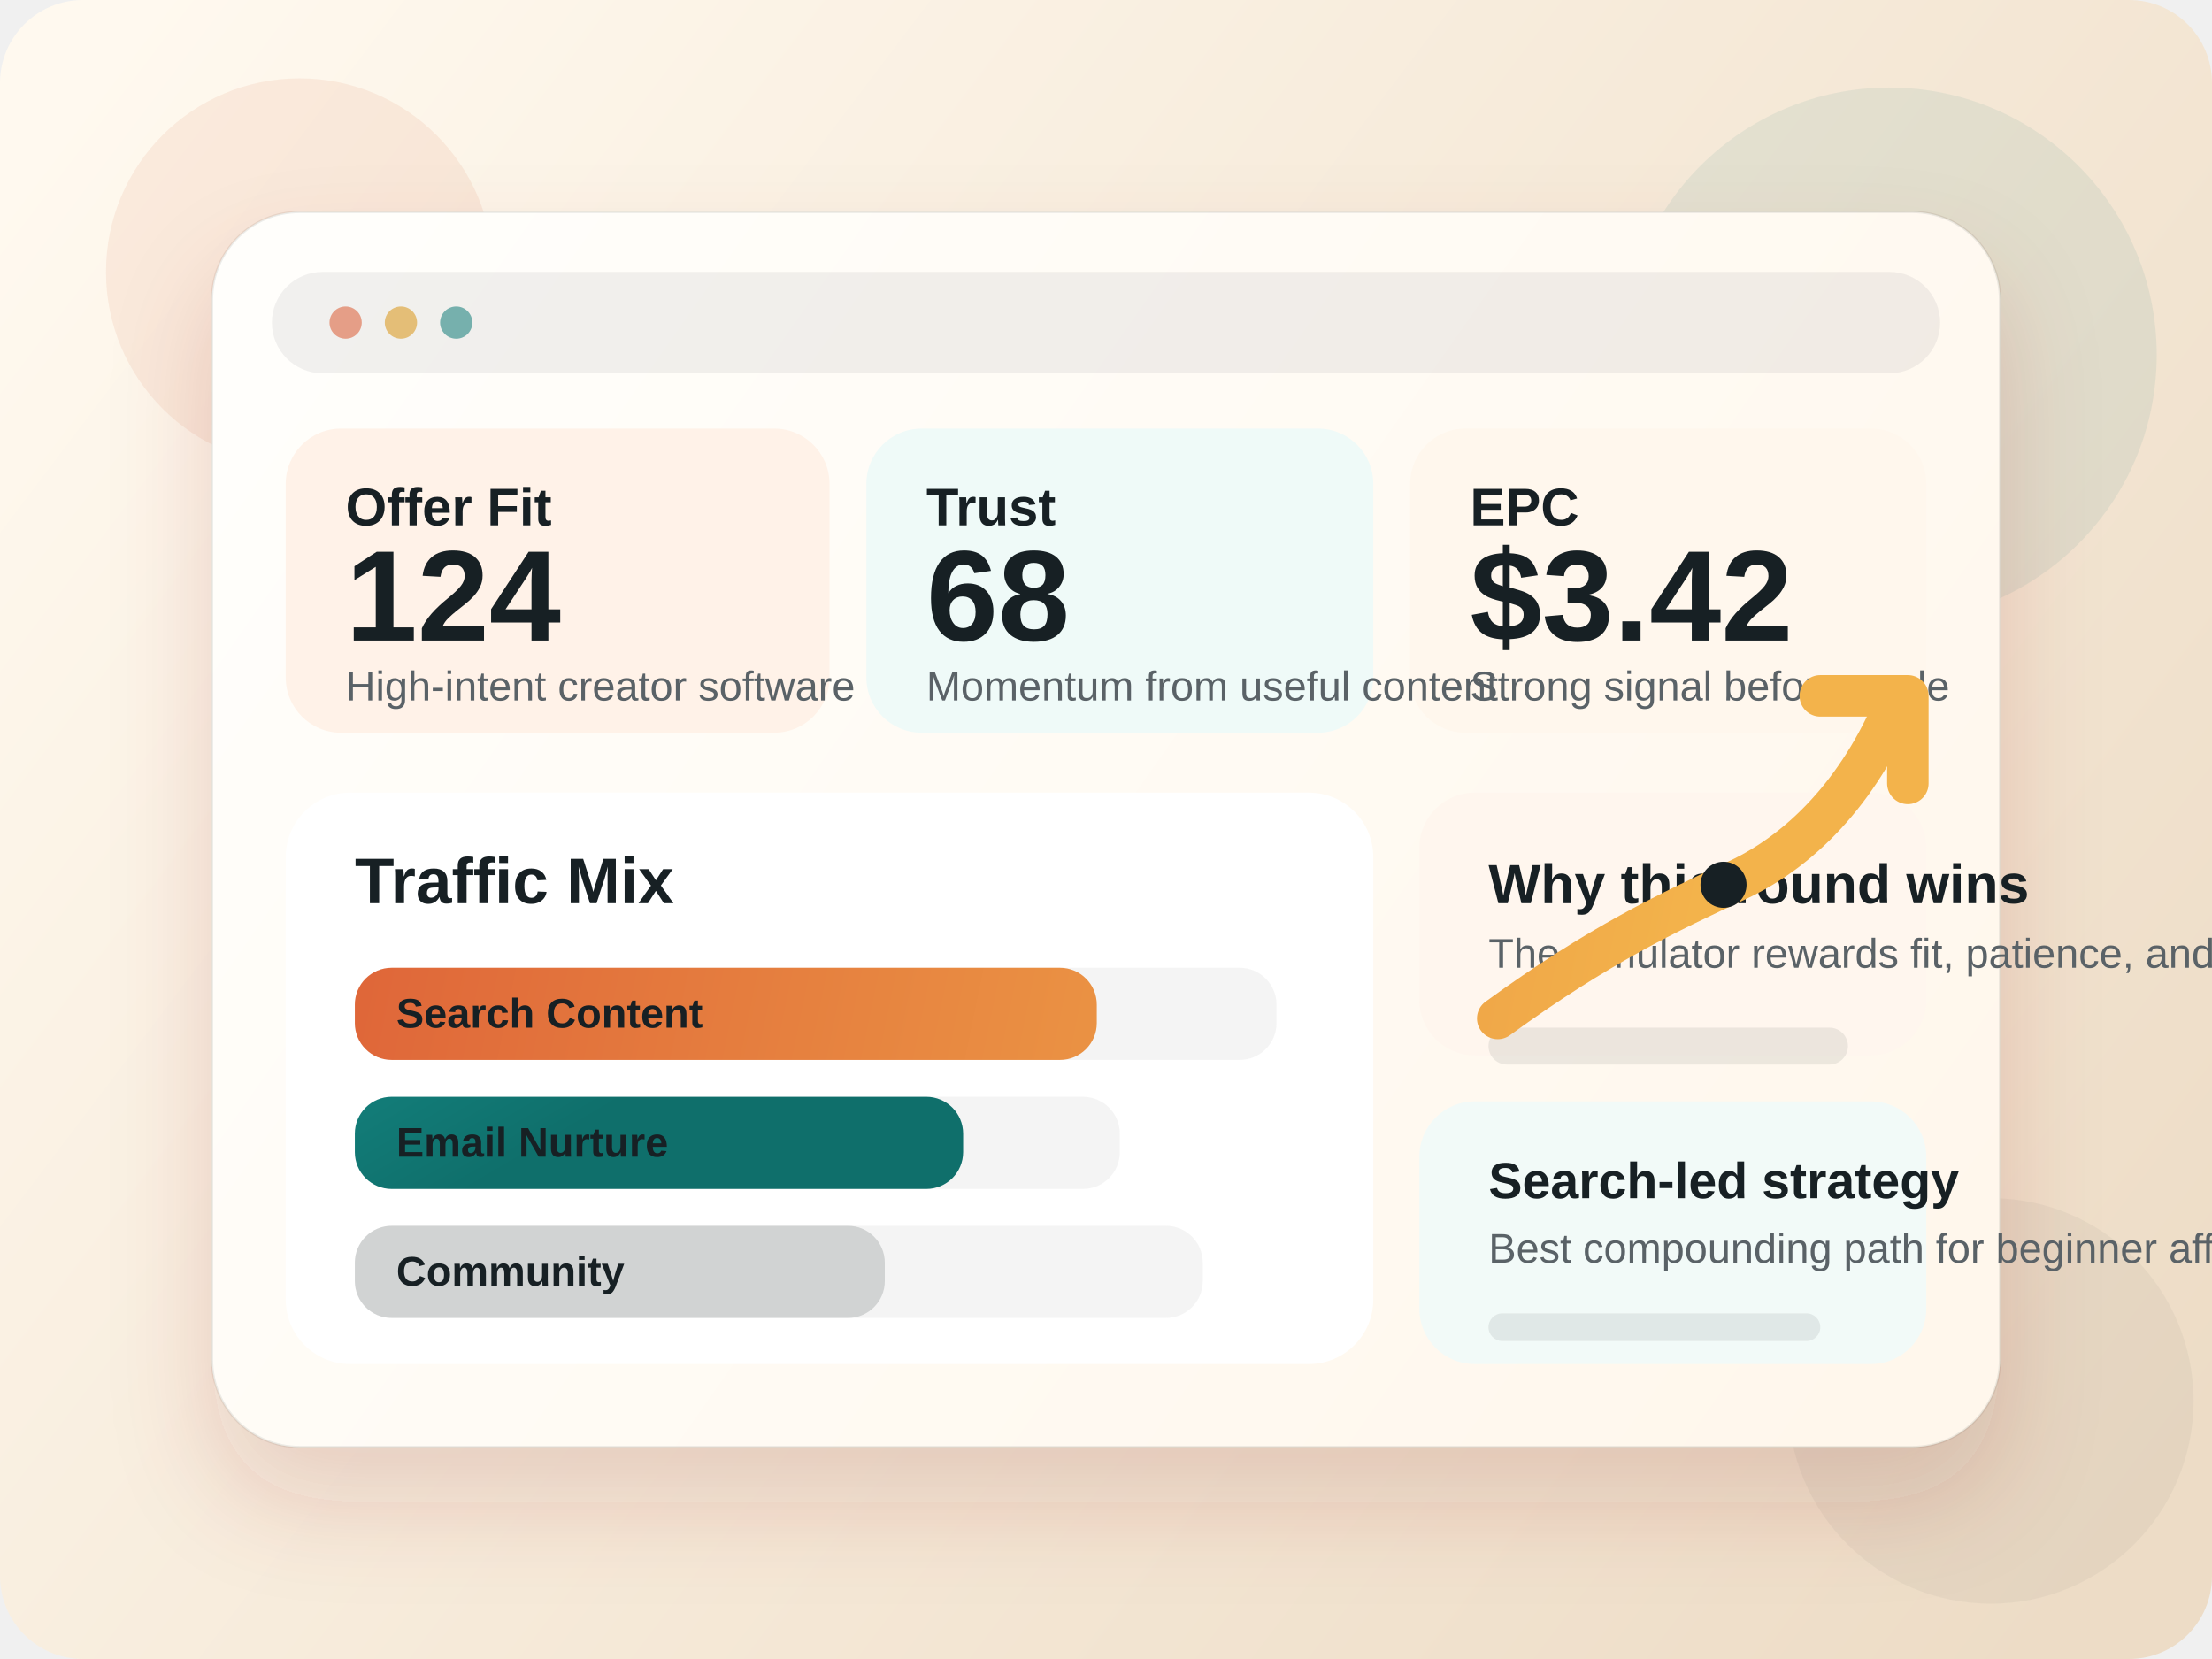
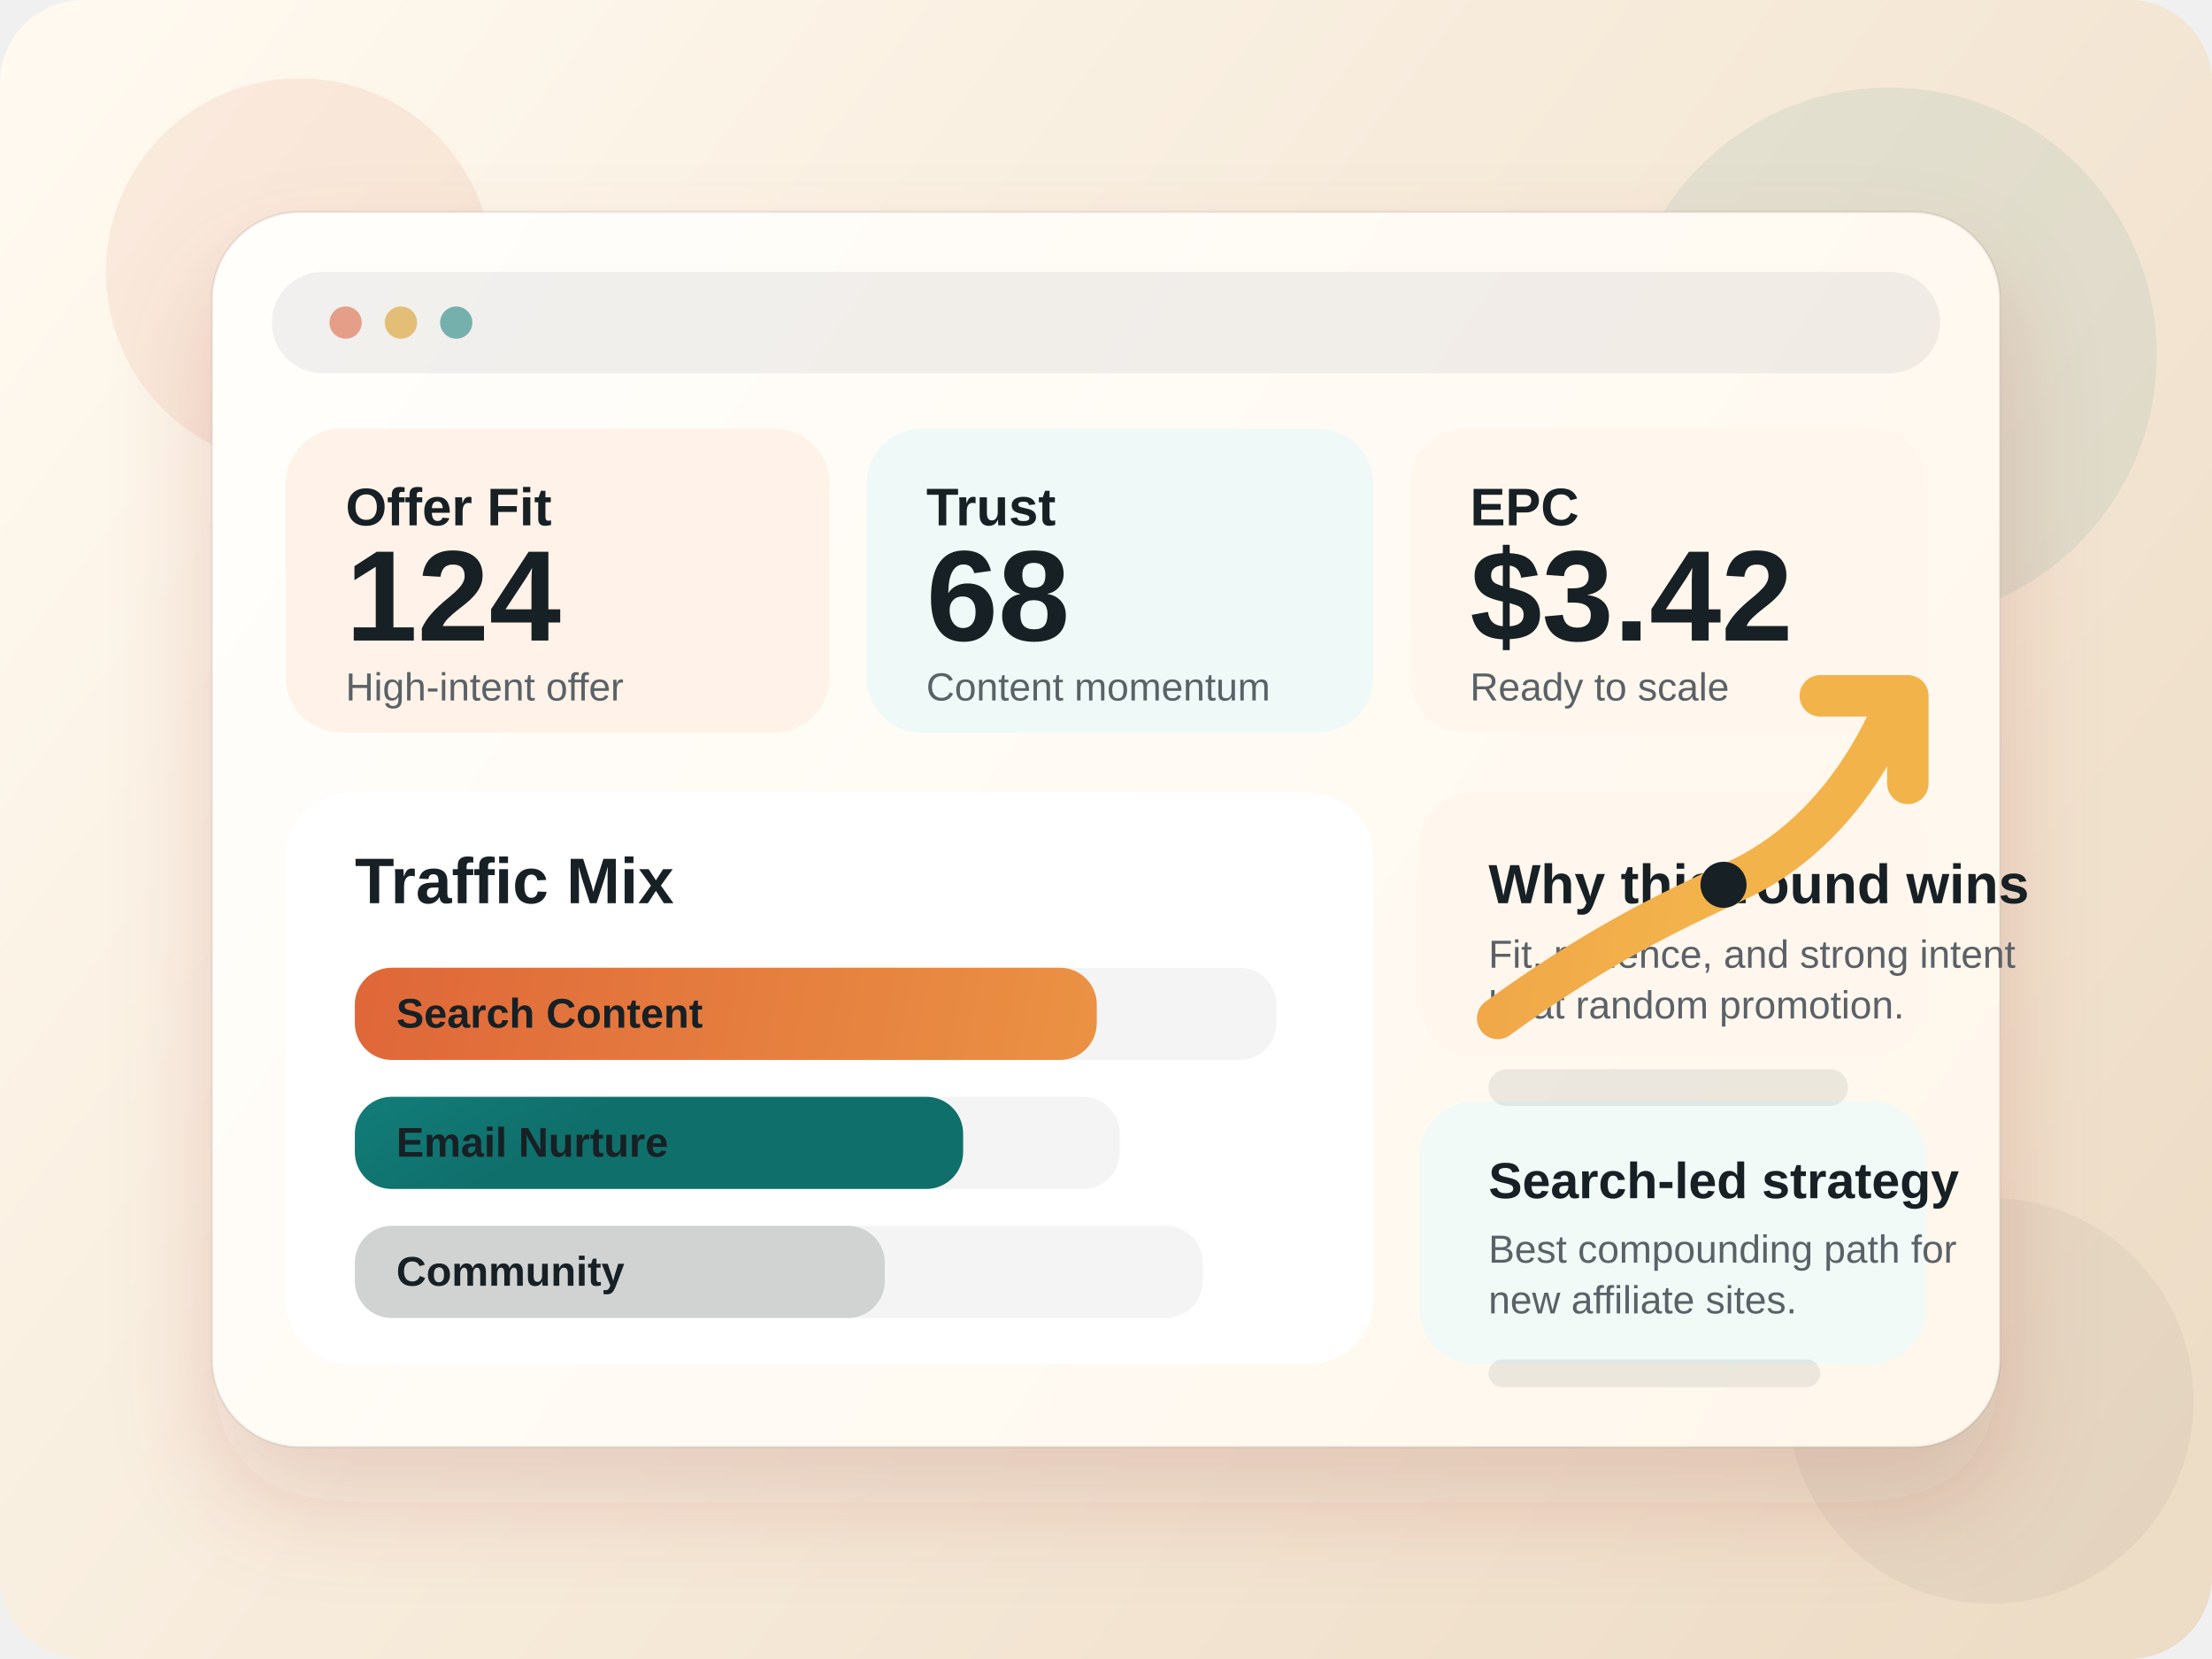
<svg xmlns="http://www.w3.org/2000/svg" viewBox="0 0 960 720" role="img" aria-labelledby="title desc">
  <defs>
    <linearGradient id="bg" x1="40" y1="28" x2="910" y2="688" gradientUnits="userSpaceOnUse">
      <stop offset="0" stop-color="#fff9ef" />
      <stop offset="0.5" stop-color="#f6ead9" />
      <stop offset="1" stop-color="#eddcc6" />
    </linearGradient>
    <linearGradient id="surface" x1="142" y1="118" x2="824" y2="598" gradientUnits="userSpaceOnUse">
      <stop offset="0" stop-color="#fffefb" />
      <stop offset="1" stop-color="#fff7ec" />
    </linearGradient>
    <linearGradient id="accent" x1="176" y1="160" x2="760" y2="280" gradientUnits="userSpaceOnUse">
      <stop offset="0" stop-color="#de6238" />
      <stop offset="1" stop-color="#f3b34b" />
    </linearGradient>
    <linearGradient id="teal" x1="448" y1="208" x2="520" y2="330" gradientUnits="userSpaceOnUse">
      <stop offset="0" stop-color="#17908c" />
      <stop offset="1" stop-color="#0f6f6b" />
    </linearGradient>
    <filter id="shadow" x="-20%" y="-20%" width="140%" height="140%">
      <feDropShadow dx="0" dy="24" stdDeviation="22" flood-color="#8a3026" flood-opacity="0.16" />
    </filter>
  </defs>
  <rect width="960" height="720" rx="36" fill="url(#bg)" />
  <circle cx="130" cy="118" r="84" fill="#db5c34" fill-opacity="0.09" />
  <circle cx="820" cy="154" r="116" fill="#127c78" fill-opacity="0.08" />
  <circle cx="864" cy="608" r="88" fill="#172024" fill-opacity="0.04" />
  <g filter="url(#shadow)">
    <rect x="92" y="92" width="776" height="536" rx="38" fill="url(#surface)" stroke="#172024" stroke-opacity="0.08" />
    <rect x="118" y="118" width="724" height="44" rx="22" fill="#172024" fill-opacity="0.06" />
    <circle cx="150" cy="140" r="7" fill="#db5c34" fill-opacity="0.55" />
    <circle cx="174" cy="140" r="7" fill="#d89616" fill-opacity="0.55" />
    <circle cx="198" cy="140" r="7" fill="#127c78" fill-opacity="0.55" />
    <rect x="124" y="186" width="236" height="132" rx="24" fill="#fff2e8" />
    <rect x="376" y="186" width="220" height="132" rx="24" fill="#effaf8" />
    <rect x="612" y="186" width="224" height="132" rx="24" fill="#fff7ed" />
    <rect x="124" y="344" width="472" height="248" rx="28" fill="#ffffff" />
    <rect x="616" y="344" width="220" height="114" rx="24" fill="#fff6ee" />
    <rect x="616" y="478" width="220" height="114" rx="24" fill="#f2faf8" />
  </g>
  <g font-family="Arial, Helvetica, sans-serif" fill="#172024">
    <text x="150" y="228" font-size="23" font-weight="700">Offer Fit</text>
    <text x="150" y="278" font-size="56" font-weight="700">124</text>
-     <text x="150" y="304" font-size="18" fill="#5a6267">High-intent creator software</text>
+     <text x="150" y="304" font-size="17" fill="#5a6267">High-intent offer</text>
    <text x="402" y="228" font-size="23" font-weight="700">Trust</text>
    <text x="402" y="278" font-size="56" font-weight="700">68</text>
-     <text x="402" y="304" font-size="18" fill="#5a6267">Momentum from useful content</text>
+     <text x="402" y="304" font-size="17" fill="#5a6267">Content momentum</text>
    <text x="638" y="228" font-size="23" font-weight="700">EPC</text>
    <text x="638" y="278" font-size="56" font-weight="700">$3.42</text>
-     <text x="638" y="304" font-size="18" fill="#5a6267">Strong signal before scale</text>
+     <text x="638" y="304" font-size="17" fill="#5a6267">Ready to scale</text>
    <text x="154" y="392" font-size="28" font-weight="700">Traffic Mix</text>
    <text x="646" y="392" font-size="24" font-weight="700">Why this round wins</text>
-     <text x="646" y="420" font-size="18" fill="#5a6267">The simulator rewards fit, patience, and real audience intent.</text>
+     <text x="646" y="420" font-size="17" fill="#5a6267">
+       <tspan x="646" dy="0">Fit, patience, and strong intent</tspan>
+       <tspan x="646" dy="22">beat random promotion.</tspan>
+     </text>
    <text x="646" y="520" font-size="22" font-weight="700">Search-led strategy</text>
-     <text x="646" y="548" font-size="18" fill="#5a6267">Best compounding path for beginner affiliates.</text>
+     <text x="646" y="548" font-size="17" fill="#5a6267">
+       <tspan x="646" dy="0">Best compounding path for</tspan>
+       <tspan x="646" dy="22">new affiliate sites.</tspan>
+     </text>
  </g>
  <g>
    <rect x="154" y="420" width="400" height="40" rx="16" fill="#172024" fill-opacity="0.05" />
    <rect x="154" y="476" width="332" height="40" rx="16" fill="#172024" fill-opacity="0.05" />
    <rect x="154" y="532" width="368" height="40" rx="16" fill="#172024" fill-opacity="0.05" />
    <rect x="154" y="420" width="322" height="40" rx="16" fill="url(#accent)" />
    <rect x="154" y="476" width="264" height="40" rx="16" fill="url(#teal)" />
    <rect x="154" y="532" width="230" height="40" rx="16" fill="#172024" fill-opacity="0.16" />
-     <rect x="646" y="446" width="156" height="16" rx="8" fill="#172024" fill-opacity="0.08" />
-     <rect x="646" y="570" width="144" height="12" rx="6" fill="#172024" fill-opacity="0.08" />
+     <rect x="646" y="464" width="156" height="16" rx="8" fill="#172024" fill-opacity="0.08" />
+     <rect x="646" y="590" width="144" height="12" rx="6" fill="#172024" fill-opacity="0.08" />
  </g>
  <g font-family="Arial, Helvetica, sans-serif" font-size="18" font-weight="700" fill="#172024">
    <text x="172" y="446">Search Content</text>
    <text x="172" y="502">Email Nurture</text>
    <text x="172" y="558">Community</text>
  </g>
  <g>
    <path d="M650 442 C694 410 724 396 754 382 C784 368 809 340 824 302" fill="none" stroke="url(#accent)" stroke-width="18" stroke-linecap="round" />
    <path d="M790 302 H828 V340" fill="none" stroke="url(#accent)" stroke-width="18" stroke-linecap="round" stroke-linejoin="round" />
    <circle cx="748" cy="384" r="10" fill="#172024" />
  </g>
</svg>
